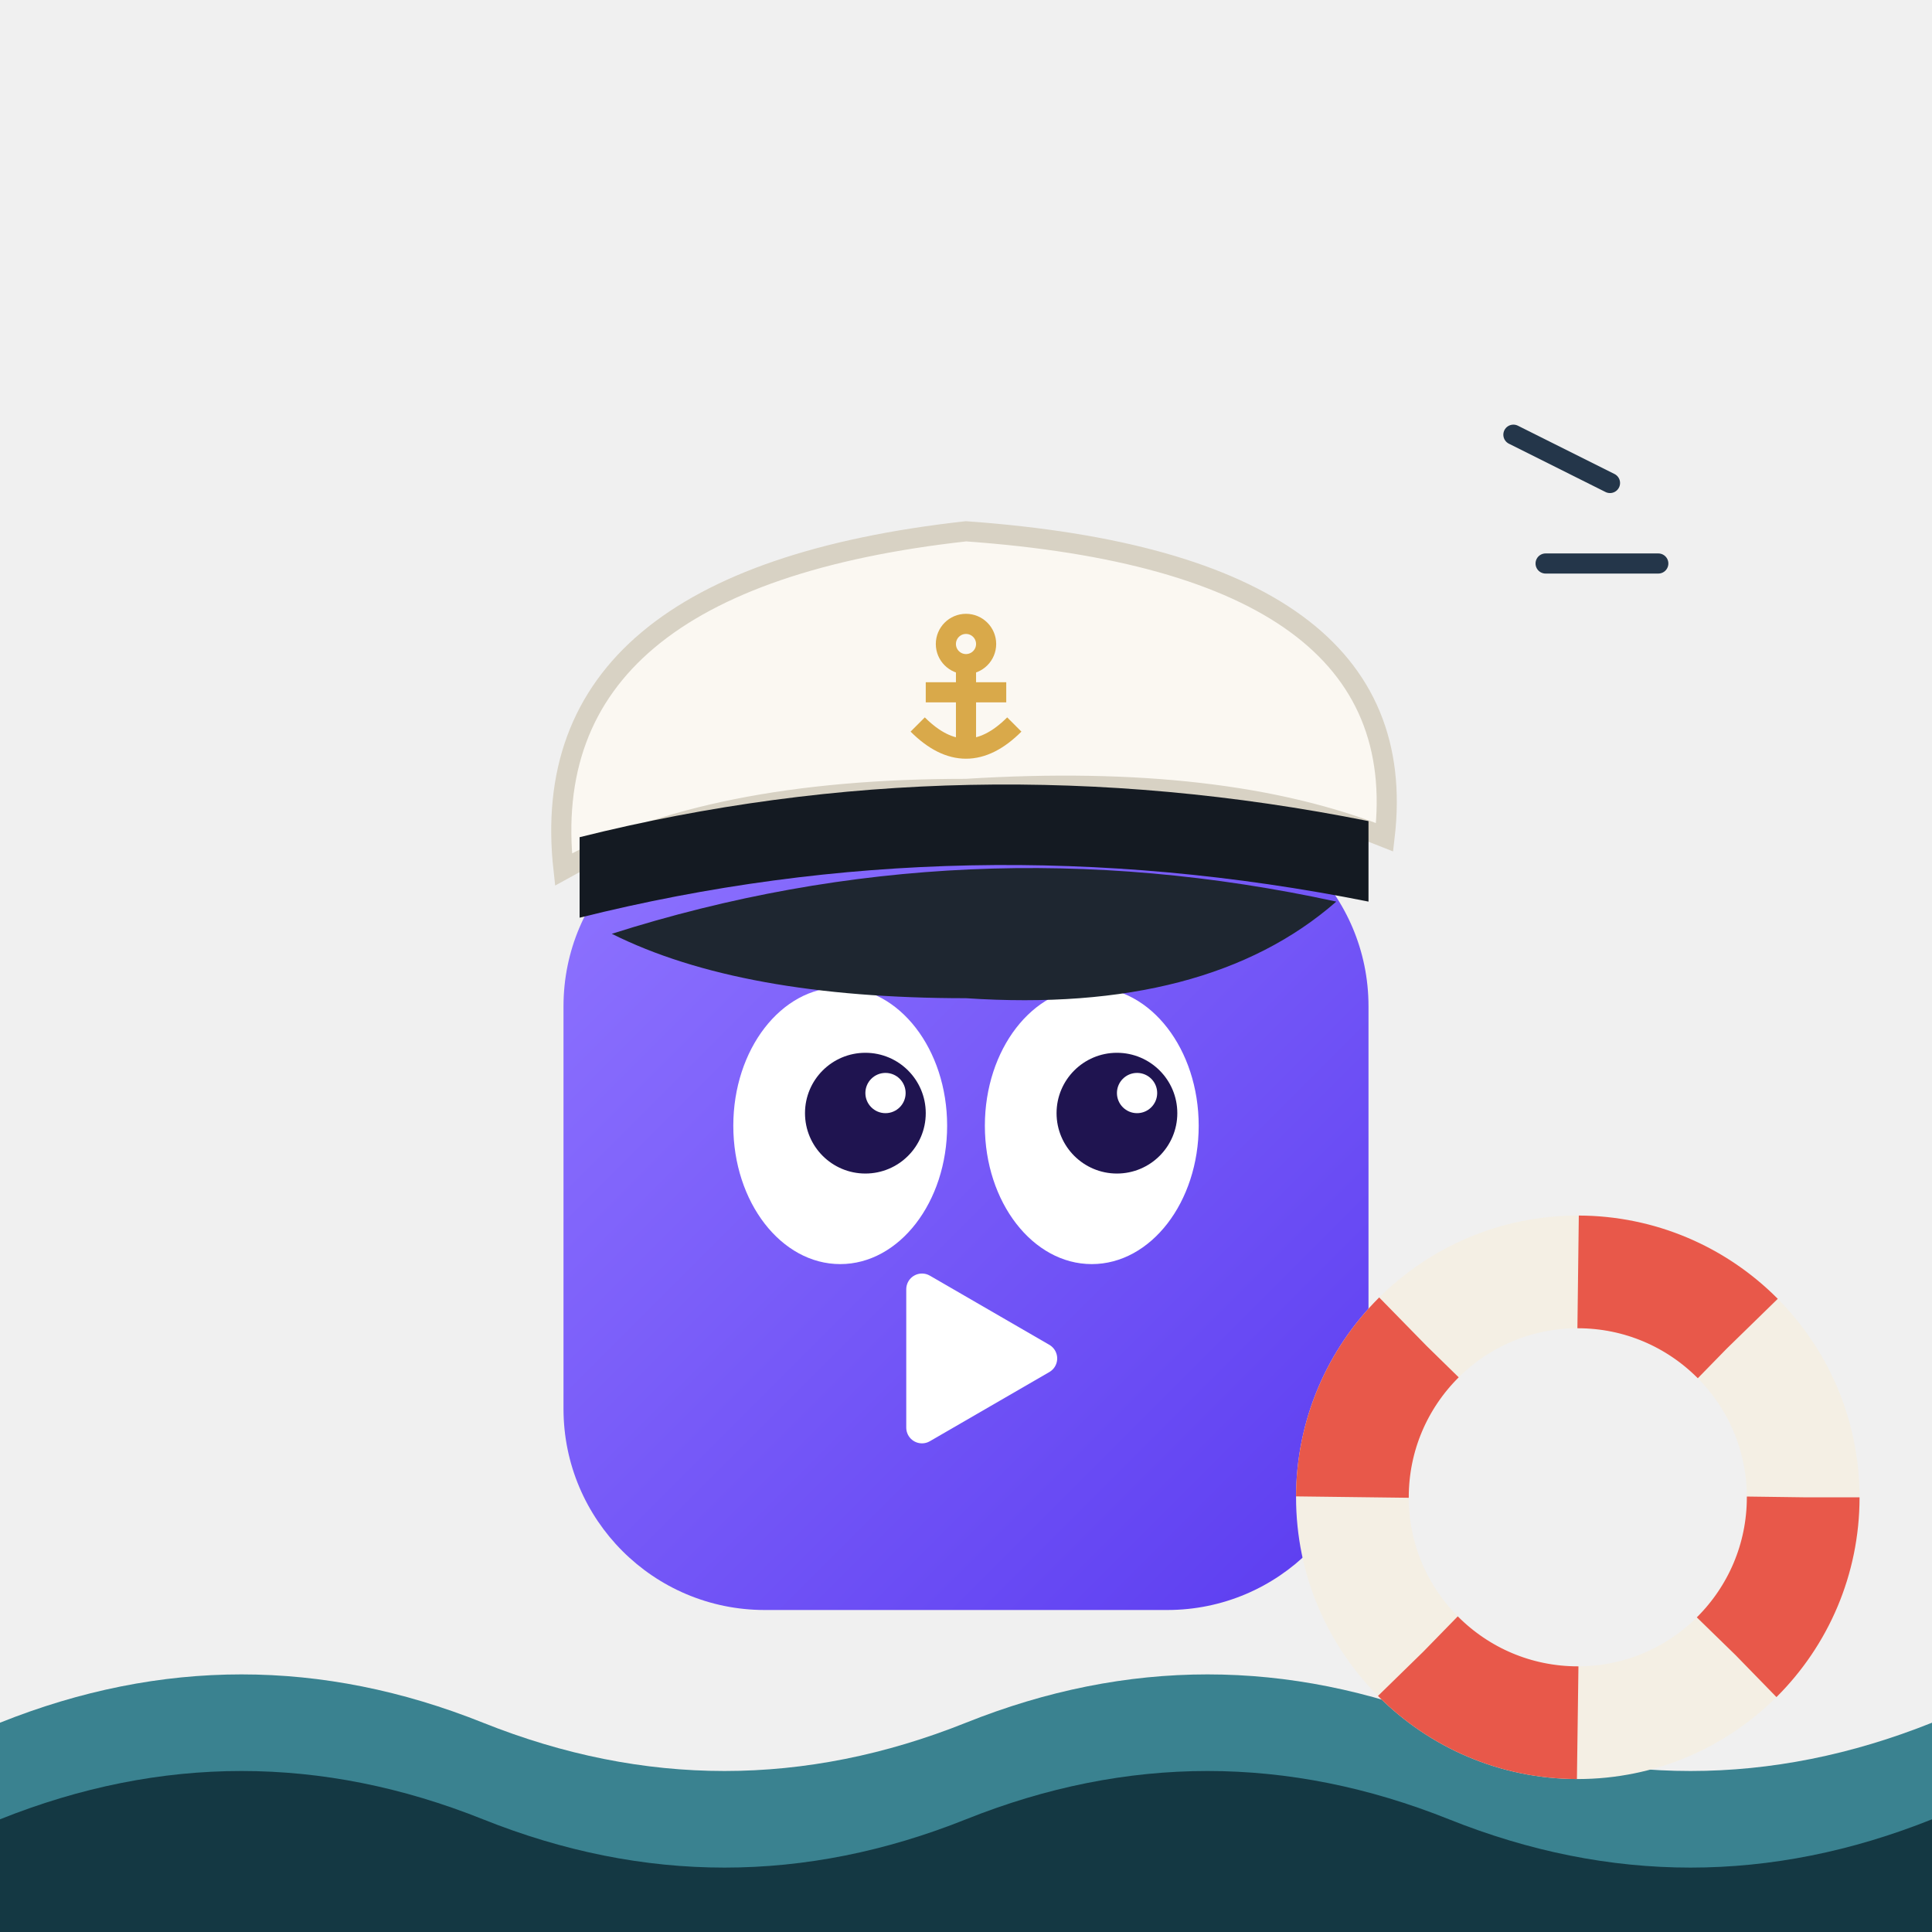
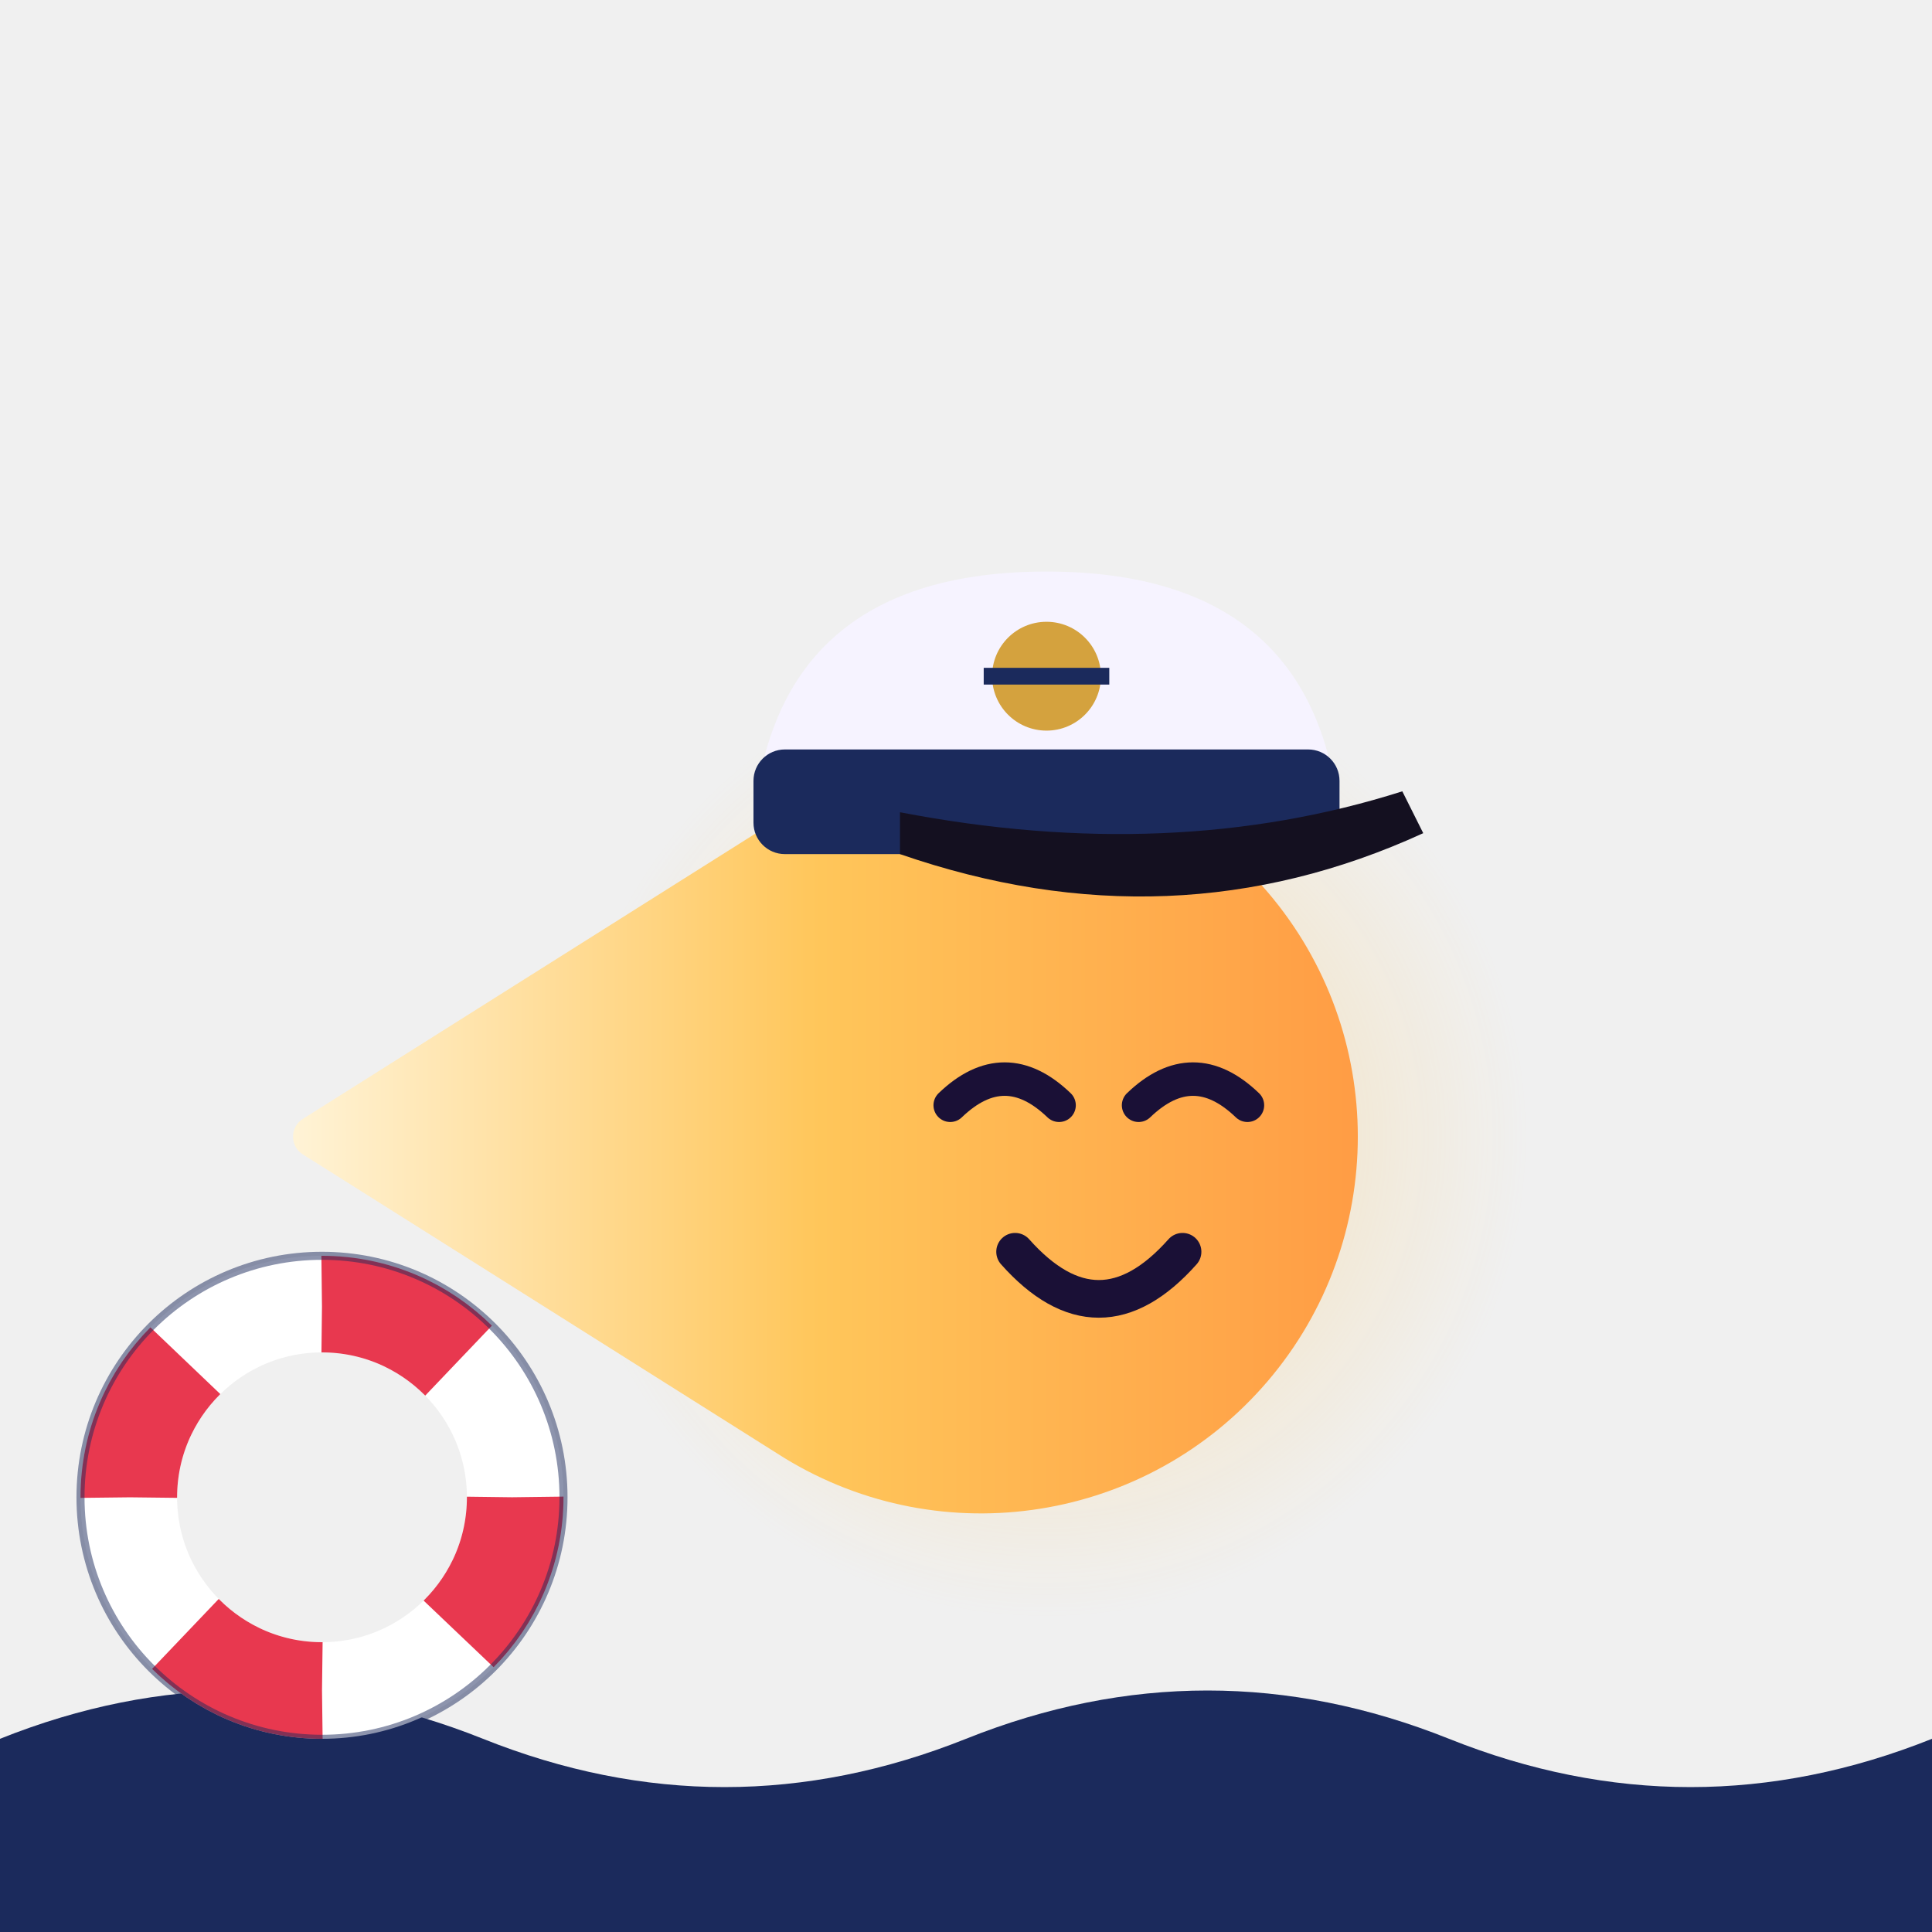
- <svg xmlns="http://www.w3.org/2000/svg" width="240" height="240" viewBox="0 0 240 240">
-   <defs>
-     <linearGradient id="lg" x1="0" y1="0" x2="64" y2="64" gradientUnits="userSpaceOnUse">
-       <stop offset="0" stop-color="#8f74ff" />
-       <stop offset="1" stop-color="#5b3cf0" />
-     </linearGradient>
-   </defs>
-   <path d="M0 214 Q30 202 60 214 T120 214 T180 214 T240 214 V240 H0Z" fill="#3a8290" />
-   <path d="M0 226 Q30 214 60 226 T120 226 T180 226 T240 226 V240 H0Z" fill="#143843" />
-   <path d="M200 60 l-12 -6 M206 70 l-14 0" stroke="#24364a" stroke-width="2.5" stroke-linecap="round" />
-   <g transform="translate(70 100) scale(1.5625)">
-     <rect width="64" height="64" rx="16" fill="url(#lg)" />
-     <ellipse cx="22" cy="25.5" rx="8.5" ry="11" fill="#fff" />
-     <circle cx="24" cy="24.5" r="4.8" fill="#1f1450" />
-     <circle cx="25.6" cy="22.9" r="1.6" fill="#fff" />
-     <ellipse cx="42" cy="25.5" rx="8.5" ry="11" fill="#fff" />
-     <circle cx="44" cy="24.5" r="4.8" fill="#1f1450" />
-     <circle cx="45.6" cy="22.9" r="1.6" fill="#fff" />
-     <path d="M28.5 38.5 L38 44 L28.5 49.5 Z" fill="#fff" stroke="#fff" stroke-width="2.5" stroke-linejoin="round" />
+ <svg xmlns="http://www.w3.org/2000/svg" viewBox="0 0 240 240" width="240" height="240">
+   <path d="M0 216 Q30 204 60 216 T120 216 T180 216 T240 216 V240 H0Z" fill="#1b2a5c" />
+   <g transform="translate(26 58) scale(2.6)">
+     <defs>
+       <linearGradient id="ge2f" gradientUnits="userSpaceOnUse" x1="4" y1="0" x2="60" y2="0">
+         <stop offset="0" stop-color="#fff3d6" stop-opacity="1" />
+         <stop offset="0.45" stop-color="#ffc65a" stop-opacity="1" />
+         <stop offset="1" stop-color="#ff9440" stop-opacity="1" />
+       </linearGradient>
+       <radialGradient id="ge2g" gradientUnits="userSpaceOnUse" cx="40" cy="32" r="23">
+         <stop offset="0" stop-color="#ffc65a" stop-opacity="0.45" />
+         <stop offset="1" stop-color="#ffc65a" stop-opacity="0" />
+       </radialGradient>
+     </defs>
+     <circle cx="40" cy="32" r="23" fill="url(#ge2g)" />
+     <path d="M5 32 L28 17.5 A17 17 0 1 1 28 46.5 Z" fill="url(#ge2f)" stroke="url(#ge2f)" stroke-width="2" stroke-linejoin="round" />
+     <path d="M35.4 30.5 Q38 28 40.6 30.5" fill="none" stroke="#1a1036" stroke-width="1.6" stroke-linecap="round" />
+     <path d="M44.4 30.5 Q47 28 49.6 30.5" fill="none" stroke="#1a1036" stroke-width="1.6" stroke-linecap="round" />
+     <path d="M38.5 37.5 Q42.5 42 46.5 37.5" fill="none" stroke="#1a1036" stroke-width="1.8" stroke-linecap="round" />
+     <path d="M26 17 Q27 5 40 5 Q53 5 54 17Z" fill="#f6f3ff" />
+     <rect x="26" y="13.5" width="28" height="5" rx="1.5" fill="#1b2a5c" />
+     <path d="M33 18.5 Q46 23 58 17.5 L57 15.5 Q46 19 33 16.5Z" fill="#141020" />
+     <circle cx="40" cy="10" r="2.6" fill="#d4a23e" />
+     <path d="M37 10 h6" stroke="#1b2a5c" stroke-width=".8" />
  </g>
-   <path d="M70 108 Q66 72 120 66 Q176 70 172 104 Q152 96 120 98 Q88 98 70 108Z" fill="#fbf8f2" stroke="#d8d2c4" stroke-width="2.5" />
-   <path d="M72 104 Q120 92 170 102 L170 112 Q120 102 72 114Z" fill="#141a22" />
-   <path d="M76 116 Q120 102 166 112 Q150 126 120 124 Q92 124 76 116Z" fill="#1e2630" />
-   <g transform="translate(120 86)" fill="none" stroke="#d9a94a" stroke-width="2.5">
-     <circle cy="-6" r="2.5" />
-     <line y1="-3" y2="7" />
-     <line x1="-5" y1="0" x2="5" y2="0" />
-     <path d="M-6 4 Q0 10 6 4" />
-   </g>
-   <g transform="translate(196 186)">
-     <circle r="28" fill="none" stroke="#f4efe4" stroke-width="14" />
-     <circle r="28" fill="none" stroke="#e8584a" stroke-width="14" stroke-dasharray="22 22" />
+   <g transform="translate(40 186)">
+     <circle r="24" fill="none" stroke="#fff" stroke-width="12" />
+     <circle r="24" fill="none" stroke="#e8384f" stroke-width="12" stroke-dasharray="18.85 18.85" />
+     <circle r="30" fill="none" stroke="#1b2a5c" stroke-width="1" opacity=".5" />
  </g>
</svg>
